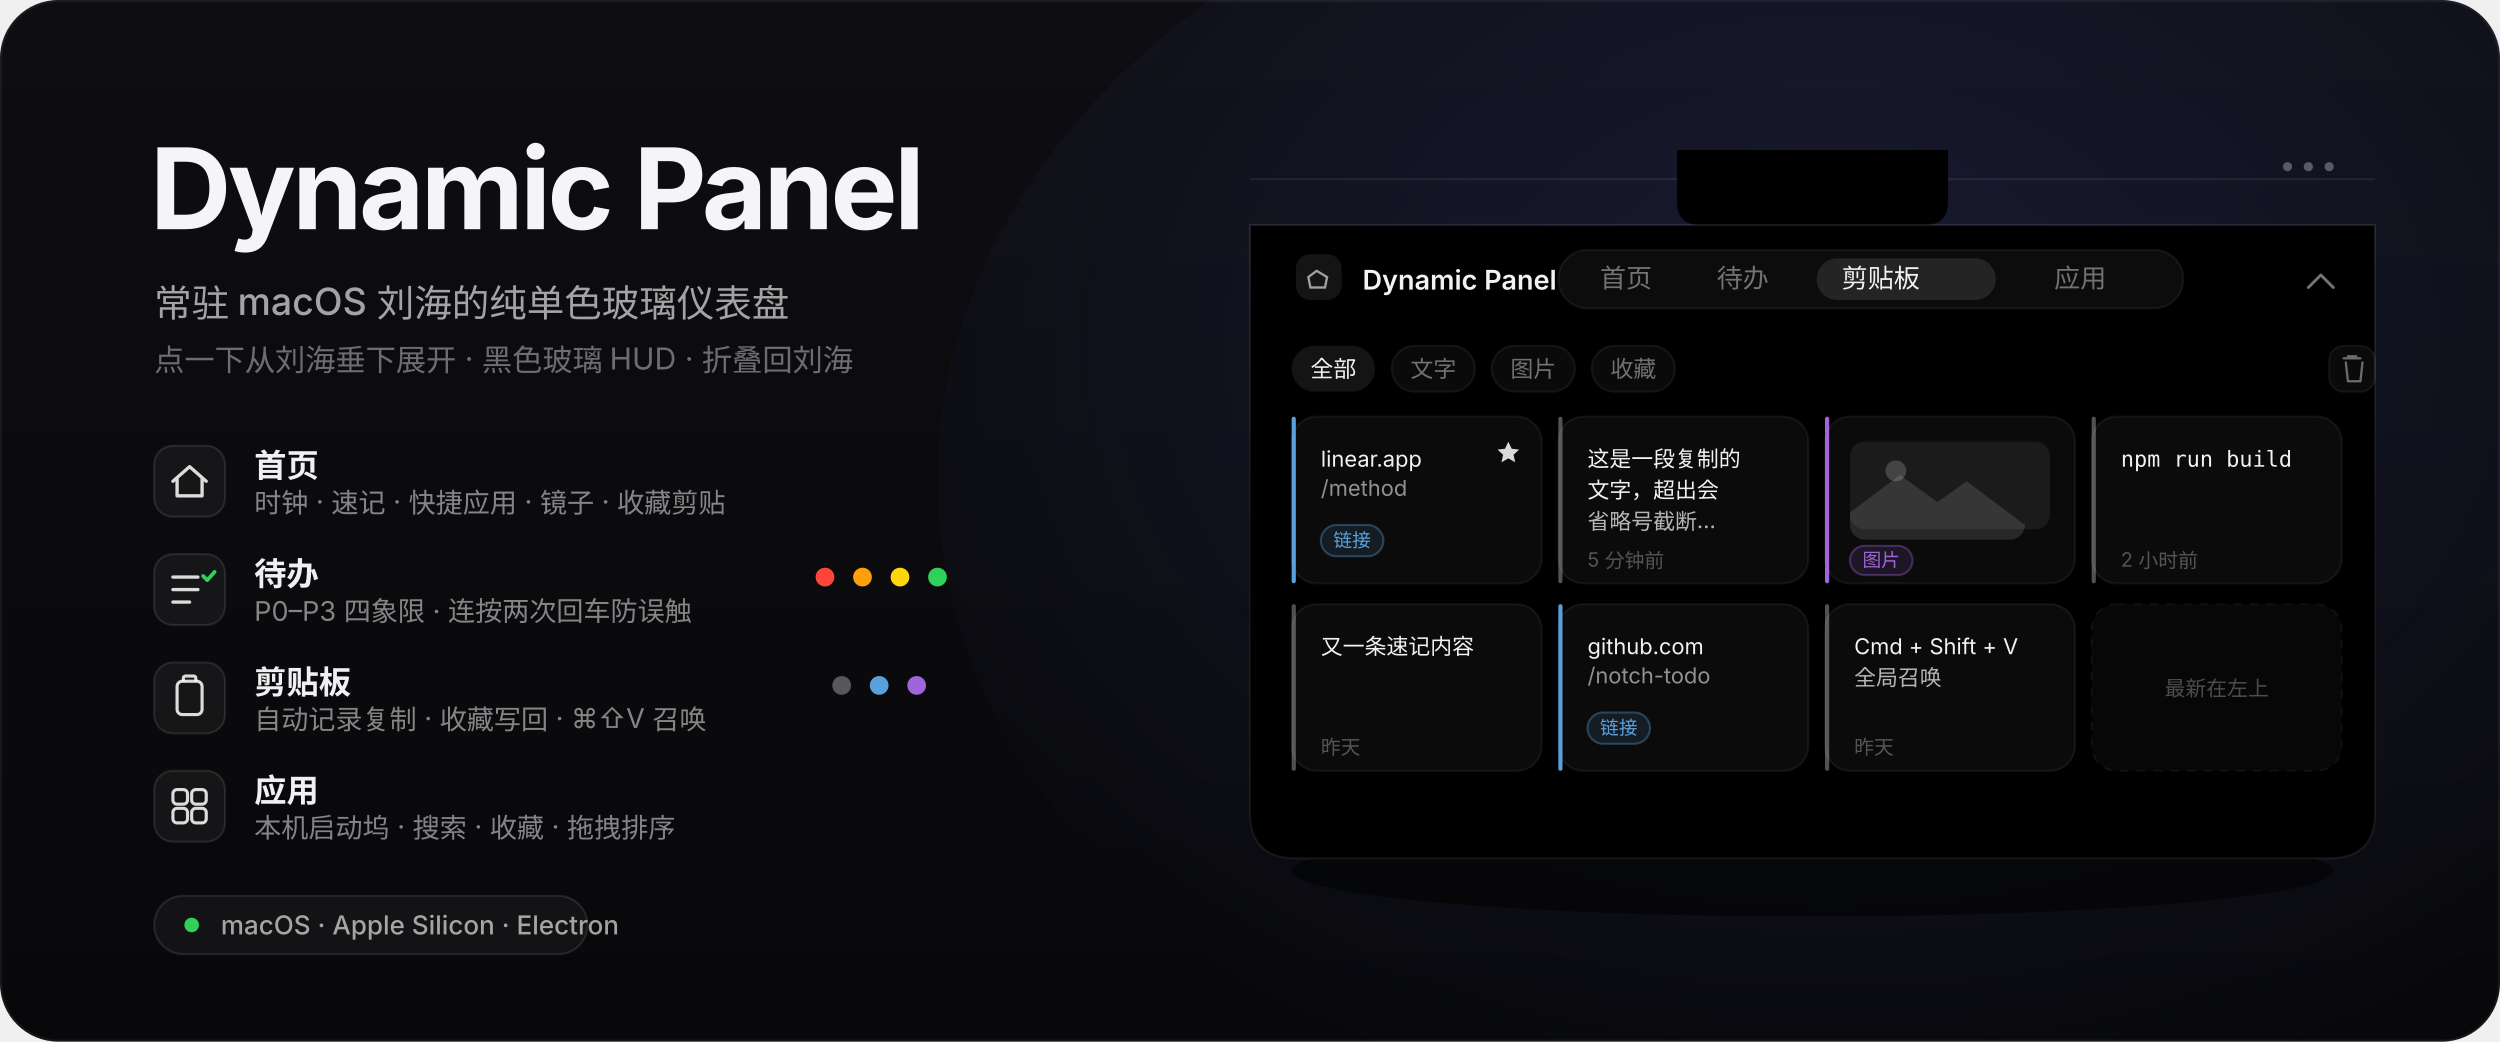
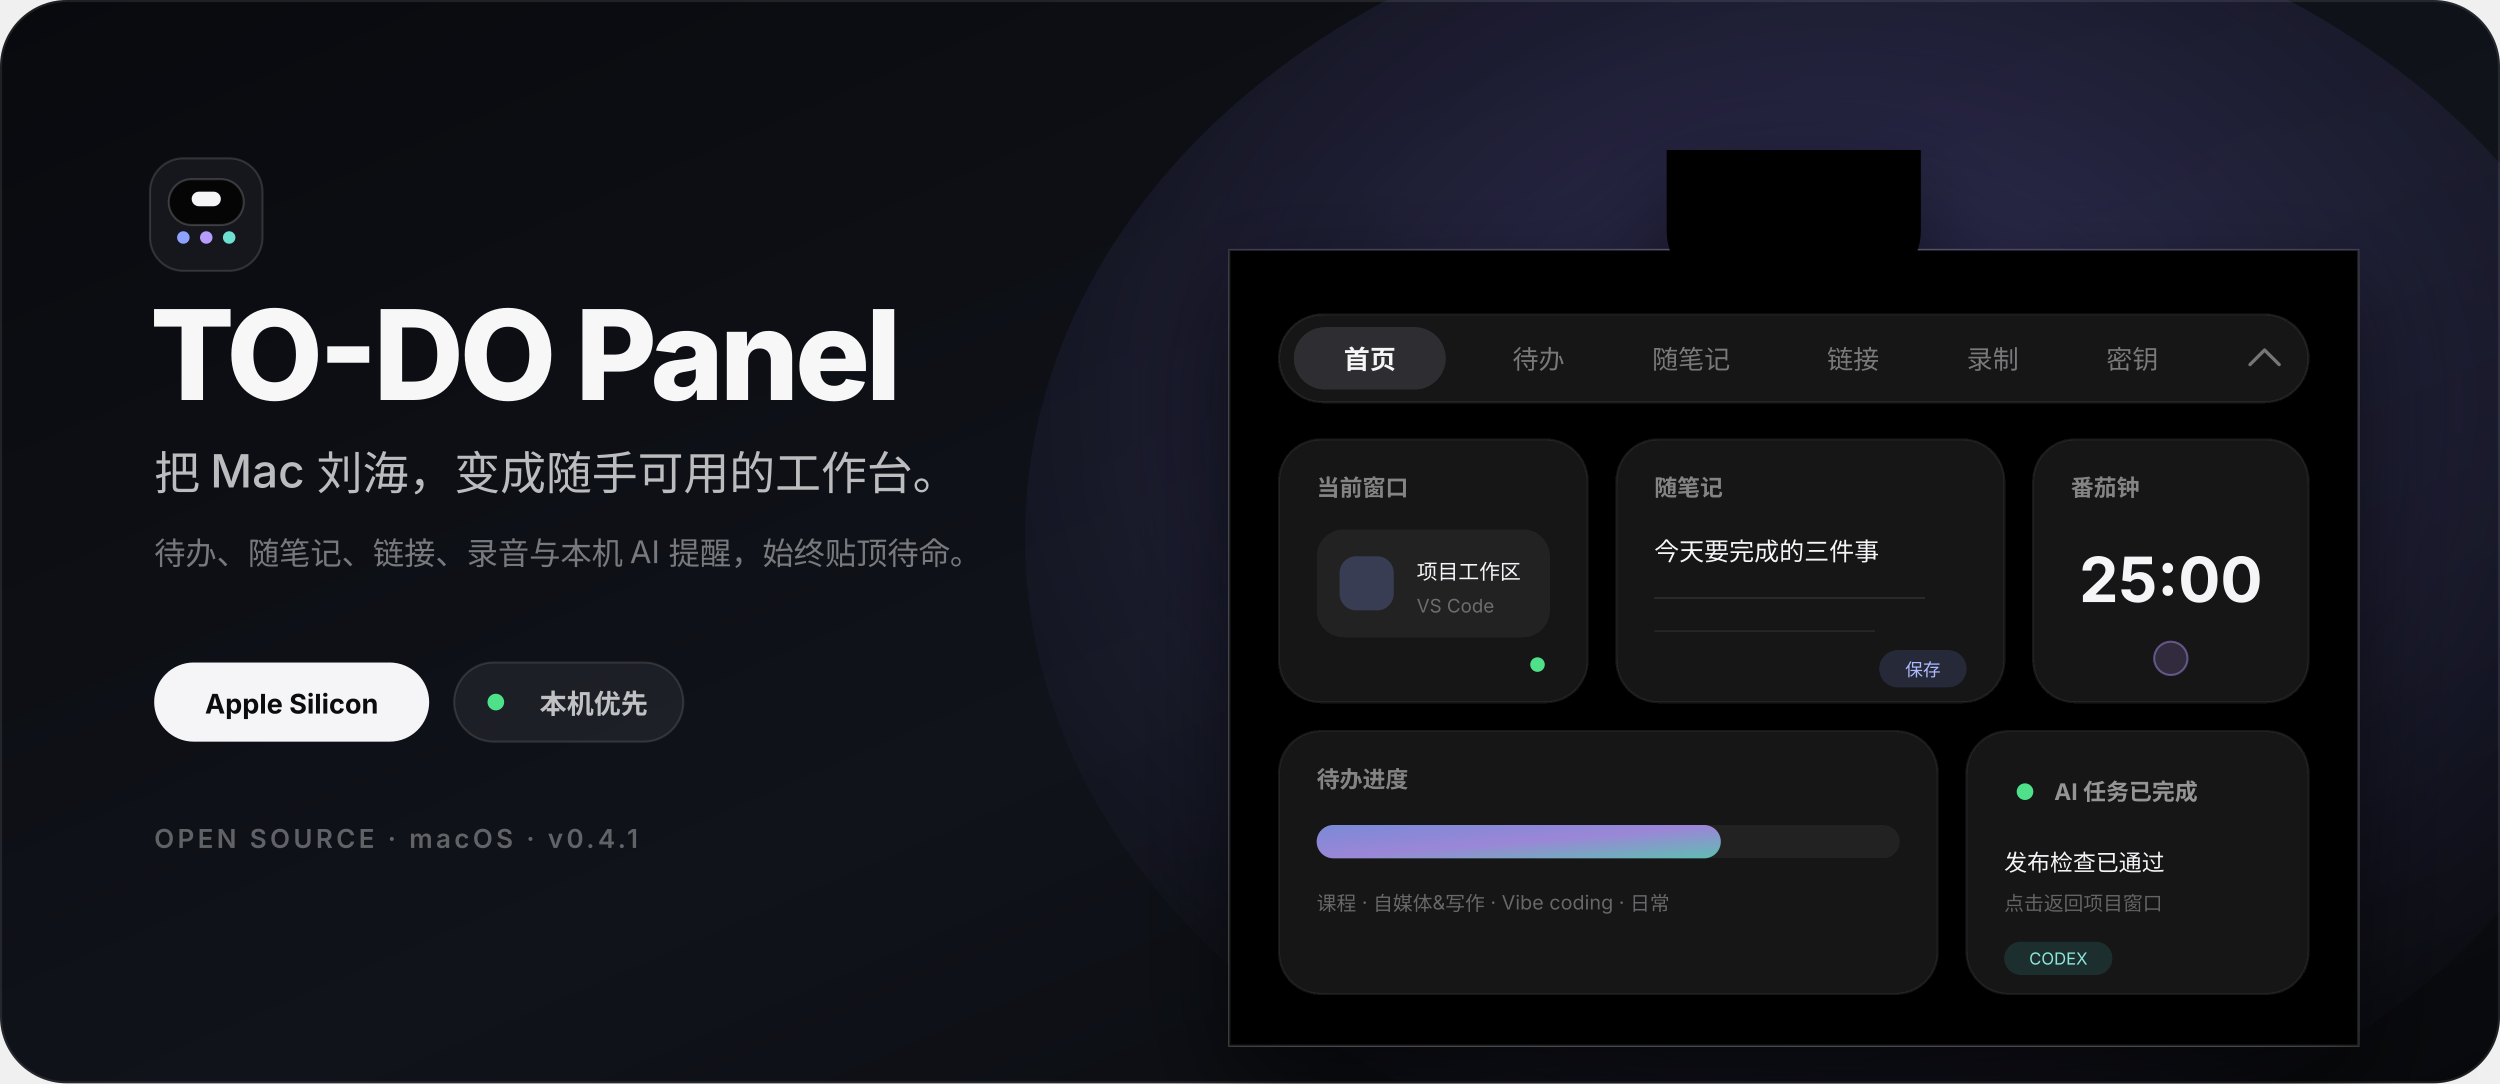
- <svg xmlns="http://www.w3.org/2000/svg" viewBox="0 0 1200 500" role="img" font-family="-apple-system, 'SF Pro Display', 'PingFang SC', system-ui, sans-serif">
+ <svg xmlns="http://www.w3.org/2000/svg" viewBox="0 0 1200 520" role="img" font-family="-apple-system, BlinkMacSystemFont, 'SF Pro Display', 'PingFang SC', system-ui, sans-serif">
  <defs>
-     <linearGradient id="bg" x1="0" y1="0" x2="0" y2="1">
-       <stop offset="0" stop-color="#0E0E12" />
-       <stop offset="1" stop-color="#08080A" />
+     <linearGradient id="background" x1="0" y1="0" x2="1" y2="1">
+       <stop offset="0" stop-color="#090A0E" />
+       <stop offset=".55" stop-color="#10131A" />
+       <stop offset="1" stop-color="#08090C" />
    </linearGradient>
-     <radialGradient id="glow" cx="0.5" cy="0.4" r="0.6">
-       <stop offset="0" stop-color="#5B6CFF" stop-opacity="0.14" />
-       <stop offset="1" stop-color="#5B6CFF" stop-opacity="0" />
+     <linearGradient id="accent" x1="0" y1="0" x2="1" y2="1">
+       <stop offset="0" stop-color="#8DA2FF" />
+       <stop offset=".5" stop-color="#B69CFF" />
+       <stop offset="1" stop-color="#6DE0D2" />
+     </linearGradient>
+     <radialGradient id="glow" cx="50%" cy="40%" r="62%">
+       <stop offset="0" stop-color="#8C7CFF" stop-opacity=".27" />
+       <stop offset="1" stop-color="#8C7CFF" stop-opacity="0" />
    </radialGradient>
-     <linearGradient id="panelEdge" x1="0" y1="0" x2="0" y2="1">
-       <stop offset="0" stop-color="#ffffff" stop-opacity="0.10" />
-       <stop offset="0.5" stop-color="#ffffff" stop-opacity="0.04" />
-       <stop offset="1" stop-color="#ffffff" stop-opacity="0.07" />
-     </linearGradient>
+     <filter id="shadow" x="-30%" y="-30%" width="160%" height="180%">
+       <feDropShadow dx="0" dy="20" stdDeviation="24" flood-color="#000" flood-opacity=".58" />
+     </filter>
  </defs>
-   <rect x="0" y="0" width="1200" height="500" rx="28" fill="url(#bg)" />
-   <rect x="0.5" y="0.5" width="1199" height="499" rx="27.5" fill="none" stroke="#ffffff" stroke-opacity="0.06" />
-   <ellipse cx="880" cy="230" rx="430" ry="320" fill="url(#glow)" />
-   <text x="72" y="110" font-size="54" font-weight="700" letter-spacing="-1.6" fill="#F5F5F7">Dynamic Panel</text>
-   <text x="74" y="152" font-size="18" font-weight="500" fill="#ffffff" fill-opacity="0.62">常驻 macOS 刘海的纯单色玻璃仪表盘</text>
-   <text x="74" y="178" font-size="14.5" fill="#ffffff" fill-opacity="0.40">点一下从刘海垂下展开 · 黑色玻璃 HUD · 折叠回刘海</text>
-   <g transform="translate(74,214)">
-     <rect x="0" y="0" width="34" height="34" rx="9" fill="#ffffff" fill-opacity="0.05" stroke="#ffffff" stroke-opacity="0.10" />
-     <path d="M9 17 L17 10 L25 17 M11 15.5 V24 H23 V15.5" fill="none" stroke="#ffffff" stroke-opacity="0.85" stroke-width="1.6" stroke-linecap="round" stroke-linejoin="round" />
-     <text x="48" y="15" font-size="15.5" font-weight="600" fill="#F0F0F2">首页</text>
-     <text x="48" y="32" font-size="13" fill="#ffffff" fill-opacity="0.50">时钟 · 速记 · 快捷应用 · 镜子 · 收藏剪贴</text>
+   <rect width="1200" height="520" rx="32" fill="url(#background)" />
+   <rect x=".5" y=".5" width="1199" height="519" rx="31.5" fill="none" stroke="#fff" stroke-opacity=".09" />
+   <ellipse cx="882" cy="258" rx="390" ry="310" fill="url(#glow)" />
+   <g transform="translate(72 76)">
+     <rect width="54" height="54" rx="16" fill="#15171D" stroke="#fff" stroke-opacity=".14" />
+     <rect x="9" y="10" width="36" height="22" rx="11" fill="#050506" stroke="#fff" stroke-opacity=".18" />
+     <rect x="20" y="16" width="14" height="7" rx="3.5" fill="#F5F5F7" />
+     <circle cx="16" cy="38" r="3" fill="#8DA2FF" />
+     <circle cx="27" cy="38" r="3" fill="#B69CFF" />
+     <circle cx="38" cy="38" r="3" fill="#6DE0D2" />
  </g>
-   <g transform="translate(74,266)">
-     <rect x="0" y="0" width="34" height="34" rx="9" fill="#ffffff" fill-opacity="0.05" stroke="#ffffff" stroke-opacity="0.10" />
-     <path d="M9 11 H21 M9 17 H21 M9 23 H17" stroke="#ffffff" stroke-opacity="0.85" stroke-width="1.6" stroke-linecap="round" />
-     <path d="M23.5 10.5 L25.5 12.5 L29 8.5" fill="none" stroke="#30D158" stroke-width="1.8" stroke-linecap="round" stroke-linejoin="round" />
-     <text x="48" y="15" font-size="15.5" font-weight="600" fill="#F0F0F2">待办</text>
-     <text x="48" y="32" font-size="13" fill="#ffffff" fill-opacity="0.50">P0–P3 四象限 · 连按两次回车防误触</text>
-     <circle cx="322" cy="11" r="4.5" fill="#FF453A" />
-     <circle cx="340" cy="11" r="4.5" fill="#FF9F0A" />
-     <circle cx="358" cy="11" r="4.5" fill="#FFD60A" />
-     <circle cx="376" cy="11" r="4.5" fill="#30D158" />
+   <text x="72" y="192" font-size="60" font-weight="760" letter-spacing="-2" fill="#F7F7F8">TO-DO Panel</text>
+   <text x="74" y="235" font-size="22" font-weight="540" fill="#fff" fill-opacity=".72">把 Mac 刘海，变成随手可用的工作台。</text>
+   <text x="74" y="271" font-size="15" fill="#fff" fill-opacity=".44">待办、随笔记、链接、录音与本机 AI 提醒，始终贴顶待命。</text>
+   <g transform="translate(74 318)">
+     <rect width="132" height="38" rx="19" fill="#F5F5F7" />
+     <text x="66" y="24.5" text-anchor="middle" font-size="13" font-weight="700" fill="#0B0C0F">Apple Silicon</text>
+     <rect x="144" width="110" height="38" rx="19" fill="#fff" fill-opacity=".06" stroke="#fff" stroke-opacity=".12" />
+     <circle cx="164" cy="19" r="4" fill="#4FE18A" />
+     <text x="211" y="24.5" text-anchor="middle" font-size="13" font-weight="600" fill="#fff" fill-opacity=".72">本机优先</text>
  </g>
-   <g transform="translate(74,318)">
-     <rect x="0" y="0" width="34" height="34" rx="9" fill="#ffffff" fill-opacity="0.05" stroke="#ffffff" stroke-opacity="0.10" />
-     <rect x="11" y="9" width="12" height="16" rx="2.5" fill="none" stroke="#ffffff" stroke-opacity="0.85" stroke-width="1.5" />
-     <path d="M14 9 v-1.5 a1 1 0 0 1 1 -1 h4 a1 1 0 0 1 1 1 V9" fill="none" stroke="#ffffff" stroke-opacity="0.85" stroke-width="1.5" stroke-linejoin="round" />
-     <text x="48" y="15" font-size="15.5" font-weight="600" fill="#F0F0F2">剪贴板</text>
-     <text x="48" y="32" font-size="13" fill="#ffffff" fill-opacity="0.50">自动记录复制 · 收藏写回 · ⌘⇧V 召唤</text>
-     <circle cx="330" cy="11" r="4.5" fill="#ffffff" fill-opacity="0.32" />
-     <circle cx="348" cy="11" r="4.5" fill="#5AA0DC" />
-     <circle cx="366" cy="11" r="4.5" fill="#A064DC" />
-   </g>
-   <g transform="translate(74,370)">
-     <rect x="0" y="0" width="34" height="34" rx="9" fill="#ffffff" fill-opacity="0.05" stroke="#ffffff" stroke-opacity="0.10" />
-     <rect x="9" y="9" width="7" height="7" rx="2" fill="none" stroke="#ffffff" stroke-opacity="0.85" stroke-width="1.5" />
-     <rect x="18" y="9" width="7" height="7" rx="2" fill="none" stroke="#ffffff" stroke-opacity="0.85" stroke-width="1.5" />
-     <rect x="9" y="18" width="7" height="7" rx="2" fill="none" stroke="#ffffff" stroke-opacity="0.85" stroke-width="1.5" />
-     <rect x="18" y="18" width="7" height="7" rx="2" fill="none" stroke="#ffffff" stroke-opacity="0.85" stroke-width="1.5" />
-     <text x="48" y="15" font-size="15.5" font-weight="600" fill="#F0F0F2">应用</text>
-     <text x="48" y="32" font-size="13" fill="#ffffff" fill-opacity="0.50">本机启动坞 · 搜索 · 收藏 · 拖拽排序</text>
-   </g>
-   <g transform="translate(74,430)">
-     <rect x="0" y="0" width="208" height="28" rx="14" fill="#ffffff" fill-opacity="0.04" stroke="#ffffff" stroke-opacity="0.10" />
-     <circle cx="18" cy="14" r="3.5" fill="#30D158" />
-     <text x="32" y="18.5" font-size="12.5" font-weight="500" fill="#ffffff" fill-opacity="0.62">macOS · Apple Silicon · Electron</text>
-   </g>
-   <line x1="600" y1="86" x2="1140" y2="86" stroke="#ffffff" stroke-opacity="0.07" />
-   <circle cx="1118" cy="80" r="2.2" fill="#ffffff" fill-opacity="0.30" />
-   <circle cx="1108" cy="80" r="2.2" fill="#ffffff" fill-opacity="0.30" />
-   <circle cx="1098" cy="80" r="2.2" fill="#ffffff" fill-opacity="0.30" />
-   <ellipse cx="870" cy="418" rx="250" ry="22" fill="#000000" fill-opacity="0.5" />
-   <path d="M805 72 L935 72 L935 97 Q935 108 924 108 L816 108 Q805 108 805 97 Z" fill="#000000" />
-   <path d="M600 108 L1140 108 L1140 390 Q1140 412 1118 412 L622 412 Q600 412 600 390 Z" fill="#000000" stroke="url(#panelEdge)" stroke-width="1" />
-   <rect x="622" y="122" width="22" height="22" rx="7" fill="#ffffff" fill-opacity="0.08" />
-   <path d="M628 133 l4 -3 l5 3 l-1 5 l-7 0 Z" fill="none" stroke="#ffffff" stroke-opacity="0.6" stroke-width="1.1" />
-   <text x="654" y="139" font-size="13" font-weight="600" fill="#F2F2F4">Dynamic Panel</text>
-   <rect x="748" y="120" width="300" height="28" rx="14" fill="#ffffff" fill-opacity="0.05" stroke="#ffffff" stroke-opacity="0.06" />
-   <text x="768" y="138" font-size="12.5" fill="#ffffff" fill-opacity="0.42">首页</text>
-   <text x="824" y="138" font-size="12.5" fill="#ffffff" fill-opacity="0.42">待办</text>
-   <rect x="872" y="124" width="86" height="20" rx="10" fill="#ffffff" fill-opacity="0.10" />
-   <text x="884" y="138" font-size="12.5" font-weight="500" fill="#F2F2F4">剪贴板</text>
-   <text x="986" y="138" font-size="12.5" fill="#ffffff" fill-opacity="0.42">应用</text>
-   <path d="M1108 138 l6 -6 l6 6" fill="none" stroke="#ffffff" stroke-opacity="0.45" stroke-width="1.4" stroke-linecap="round" stroke-linejoin="round" />
-   <g transform="translate(620,166)">
-     <rect x="0" y="0" width="40" height="22" rx="11" fill="#ffffff" fill-opacity="0.08" />
-     <text x="20" y="15" font-size="11" font-weight="500" fill="#F2F2F4" text-anchor="middle">全部</text>
-     <rect x="48" y="0" width="40" height="22" rx="11" fill="#ffffff" fill-opacity="0.04" stroke="#ffffff" stroke-opacity="0.06" />
-     <text x="68" y="15" font-size="11" fill="#ffffff" fill-opacity="0.42" text-anchor="middle">文字</text>
-     <rect x="96" y="0" width="40" height="22" rx="11" fill="#ffffff" fill-opacity="0.04" stroke="#ffffff" stroke-opacity="0.06" />
-     <text x="116" y="15" font-size="11" fill="#ffffff" fill-opacity="0.42" text-anchor="middle">图片</text>
-     <rect x="144" y="0" width="40" height="22" rx="11" fill="#ffffff" fill-opacity="0.04" stroke="#ffffff" stroke-opacity="0.06" />
-     <text x="164" y="15" font-size="11" fill="#ffffff" fill-opacity="0.42" text-anchor="middle">收藏</text>
-     <rect x="498" y="0" width="22" height="22" rx="7" fill="#ffffff" fill-opacity="0.04" stroke="#ffffff" stroke-opacity="0.06" />
-     <path d="M505 6 h8 M507 6 v-1 h4 v1 M506 8 l1 9 h6 l1 -9" fill="none" stroke="#ffffff" stroke-opacity="0.4" stroke-width="1.1" stroke-linecap="round" stroke-linejoin="round" />
-   </g>
-   <g transform="translate(620,200)">
-     <rect x="0" y="0" width="120" height="80" rx="12" fill="#ffffff" fill-opacity="0.045" stroke="#ffffff" stroke-opacity="0.06" />
-     <rect x="0" y="0" width="2" height="80" rx="1" fill="#5AA0DC" />
-     <text x="14" y="24" font-size="10.5" fill="#F2F2F4">linear.app</text>
-     <text x="14" y="38" font-size="10.5" fill="#ffffff" fill-opacity="0.55">/method</text>
-     <rect x="14" y="52" width="30" height="15" rx="7.5" fill="#5AA0DC" fill-opacity="0.12" stroke="#5AA0DC" stroke-opacity="0.35" />
-     <text x="29" y="62.5" font-size="9" fill="#5AA0DC" text-anchor="middle">链接</text>
-     <path d="M104 12 l1.6 3.4 l3.6 0.4 l-2.7 2.5 l0.8 3.6 l-3.3 -1.9 l-3.3 1.9 l0.8 -3.6 l-2.7 -2.5 l3.6 -0.4 Z" fill="#ffffff" fill-opacity="0.85" />
-   </g>
-   <g transform="translate(748,200)">
-     <rect x="0" y="0" width="120" height="80" rx="12" fill="#ffffff" fill-opacity="0.045" stroke="#ffffff" stroke-opacity="0.06" />
-     <rect x="0" y="0" width="2" height="80" rx="1" fill="#ffffff" fill-opacity="0.32" />
-     <text x="14" y="24" font-size="10.5" fill="#F2F2F4">这是一段复制的</text>
-     <text x="14" y="39" font-size="10.5" fill="#F2F2F4">文字，超出会</text>
-     <text x="14" y="54" font-size="10.5" fill="#ffffff" fill-opacity="0.7">省略号截断…</text>
-     <text x="14" y="72" font-size="9.5" fill="#ffffff" fill-opacity="0.3">5 分钟前</text>
-   </g>
-   <g transform="translate(876,200)">
-     <rect x="0" y="0" width="120" height="80" rx="12" fill="#ffffff" fill-opacity="0.045" stroke="#ffffff" stroke-opacity="0.06" />
-     <rect x="0" y="0" width="2" height="80" rx="1" fill="#A064DC" />
-     <rect x="12" y="12" width="96" height="42" rx="7" fill="#ffffff" fill-opacity="0.07" />
-     <path d="M12 46 l24 -18 l18 13 l14 -10 l28 21 v0 a7 7 0 0 1 -7 7 h-70 a7 7 0 0 1 -7 -7 Z" fill="#ffffff" fill-opacity="0.12" />
-     <circle cx="34" cy="26" r="5" fill="#ffffff" fill-opacity="0.18" />
-     <rect x="12" y="62" width="30" height="14" rx="7" fill="#A064DC" fill-opacity="0.12" stroke="#A064DC" stroke-opacity="0.35" />
-     <text x="27" y="72" font-size="9" fill="#A064DC" text-anchor="middle">图片</text>
-   </g>
-   <g transform="translate(1004,200)">
-     <rect x="0" y="0" width="120" height="80" rx="12" fill="#ffffff" fill-opacity="0.045" stroke="#ffffff" stroke-opacity="0.06" />
-     <rect x="0" y="0" width="2" height="80" rx="1" fill="#ffffff" fill-opacity="0.32" />
-     <text x="14" y="24" font-size="10.5" font-family="'SF Mono', ui-monospace, monospace" fill="#F2F2F4">npm run build</text>
-     <text x="14" y="72" font-size="9.5" fill="#ffffff" fill-opacity="0.3">2 小时前</text>
-   </g>
-   <g transform="translate(620,290)">
-     <rect x="0" y="0" width="120" height="80" rx="12" fill="#ffffff" fill-opacity="0.045" stroke="#ffffff" stroke-opacity="0.06" />
-     <rect x="0" y="0" width="2" height="80" rx="1" fill="#ffffff" fill-opacity="0.32" />
-     <text x="14" y="24" font-size="10.5" fill="#F2F2F4">又一条速记内容</text>
-     <text x="14" y="72" font-size="9.5" fill="#ffffff" fill-opacity="0.3">昨天</text>
-   </g>
-   <g transform="translate(748,290)">
-     <rect x="0" y="0" width="120" height="80" rx="12" fill="#ffffff" fill-opacity="0.045" stroke="#ffffff" stroke-opacity="0.06" />
-     <rect x="0" y="0" width="2" height="80" rx="1" fill="#5AA0DC" />
-     <text x="14" y="24" font-size="10.5" fill="#F2F2F4">github.com</text>
-     <text x="14" y="38" font-size="10.5" fill="#ffffff" fill-opacity="0.55">/notch-todo</text>
-     <rect x="14" y="52" width="30" height="15" rx="7.5" fill="#5AA0DC" fill-opacity="0.12" stroke="#5AA0DC" stroke-opacity="0.35" />
-     <text x="29" y="62.5" font-size="9" fill="#5AA0DC" text-anchor="middle">链接</text>
-   </g>
-   <g transform="translate(876,290)">
-     <rect x="0" y="0" width="120" height="80" rx="12" fill="#ffffff" fill-opacity="0.045" stroke="#ffffff" stroke-opacity="0.06" />
-     <rect x="0" y="0" width="2" height="80" rx="1" fill="#ffffff" fill-opacity="0.32" />
-     <text x="14" y="24" font-size="10.5" fill="#F2F2F4">Cmd + Shift + V</text>
-     <text x="14" y="39" font-size="10.5" fill="#ffffff" fill-opacity="0.7">全局召唤</text>
-     <text x="14" y="72" font-size="9.5" fill="#ffffff" fill-opacity="0.3">昨天</text>
-   </g>
-   <g transform="translate(1004,290)">
-     <rect x="0" y="0" width="120" height="80" rx="12" fill="#ffffff" fill-opacity="0.03" stroke="#ffffff" stroke-opacity="0.05" stroke-dasharray="4 4" />
-     <text x="60" y="44" font-size="10" fill="#ffffff" fill-opacity="0.28" text-anchor="middle">最新在左上</text>
+   <text x="74" y="407" font-size="12.5" font-weight="600" fill="#fff" fill-opacity=".34" letter-spacing="1.6">OPEN SOURCE · macOS · v0.4.1</text>
+   <g transform="translate(590 72)" filter="url(#shadow)">
+     <rect x="0" y="48" width="542" height="382" rx="0 0 28 28" fill="#050506" stroke="#fff" stroke-opacity=".12" />
+     <path d="M210 0h122v39c0 15-12 27-27 27h-68c-15 0-27-12-27-27z" fill="#000" />
+     <g transform="translate(24 79)">
+       <rect width="494" height="42" rx="21" fill="#fff" fill-opacity=".055" stroke="#fff" stroke-opacity=".08" />
+       <rect x="7" y="6" width="73" height="30" rx="15" fill="#fff" fill-opacity=".12" />
+       <text x="43.5" y="26" text-anchor="middle" font-size="12.5" font-weight="650" fill="#F5F5F7">首页</text>
+       <text x="112" y="26" font-size="12.5" fill="#fff" fill-opacity=".43">待办</text>
+       <text x="179" y="26" font-size="12.5" fill="#fff" fill-opacity=".43">随笔记</text>
+       <text x="263" y="26" font-size="12.5" fill="#fff" fill-opacity=".43">链接</text>
+       <text x="330" y="26" font-size="12.5" fill="#fff" fill-opacity=".43">录制</text>
+       <text x="397" y="26" font-size="12.5" fill="#fff" fill-opacity=".43">密钥</text>
+       <path d="M466 24l7-7 7 7" fill="none" stroke="#fff" stroke-opacity=".42" stroke-width="1.6" stroke-linecap="round" stroke-linejoin="round" />
+     </g>
+     <g transform="translate(24 139)">
+       <rect width="148" height="126" rx="20" fill="#fff" fill-opacity=".055" stroke="#fff" stroke-opacity=".075" />
+       <text x="18" y="27" font-size="11" font-weight="650" fill="#fff" fill-opacity=".48">当前窗口</text>
+       <rect x="18" y="43" width="112" height="52" rx="13" fill="#fff" fill-opacity=".06" />
+       <rect x="29" y="56" width="26" height="26" rx="8" fill="#8DA2FF" fill-opacity=".22" />
+       <text x="66" y="67" font-size="10" fill="#F5F5F7">项目工作区</text>
+       <text x="66" y="83" font-size="9" fill="#fff" fill-opacity=".34">VS Code</text>
+       <circle cx="124" cy="108" r="3.5" fill="#4FE18A" />
+     </g>
+     <g transform="translate(186 139)">
+       <rect width="186" height="126" rx="20" fill="#fff" fill-opacity=".055" stroke="#fff" stroke-opacity=".075" />
+       <text x="18" y="27" font-size="11" font-weight="650" fill="#fff" fill-opacity=".48">随笔记</text>
+       <text x="18" y="58" font-size="12" fill="#F5F5F7">今天要完成的三件事</text>
+       <line x1="18" y1="76" x2="148" y2="76" stroke="#fff" stroke-opacity=".10" />
+       <line x1="18" y1="92" x2="124" y2="92" stroke="#fff" stroke-opacity=".075" />
+       <rect x="126" y="101" width="42" height="18" rx="9" fill="#8DA2FF" fill-opacity=".16" />
+       <text x="147" y="113.5" text-anchor="middle" font-size="8.5" fill="#AEBBFF">保存</text>
+     </g>
+     <g transform="translate(386 139)">
+       <rect width="132" height="126" rx="20" fill="#fff" fill-opacity=".055" stroke="#fff" stroke-opacity=".075" />
+       <text x="18" y="27" font-size="11" font-weight="650" fill="#fff" fill-opacity=".48">番茄钟</text>
+       <text x="66" y="78" text-anchor="middle" font-size="30" font-weight="650" fill="#F5F5F7">25:00</text>
+       <circle cx="66" cy="105" r="8" fill="#B69CFF" fill-opacity=".18" stroke="#B69CFF" stroke-opacity=".44" />
+     </g>
+     <g transform="translate(24 279)">
+       <rect width="316" height="126" rx="20" fill="#fff" fill-opacity=".055" stroke="#fff" stroke-opacity=".075" />
+       <text x="18" y="27" font-size="11" font-weight="650" fill="#fff" fill-opacity=".48">待办进度</text>
+       <g transform="translate(18 45)">
+         <rect width="280" height="16" rx="8" fill="#fff" fill-opacity=".055" />
+         <rect width="194" height="16" rx="8" fill="url(#accent)" opacity=".82" />
+         <text x="0" y="41" font-size="9.5" fill="#fff" fill-opacity=".36">课程  ·  自媒体&amp;写作  ·  Vibe coding  ·  日常</text>
+       </g>
+     </g>
+     <g transform="translate(354 279)">
+       <rect width="164" height="126" rx="20" fill="#fff" fill-opacity=".055" stroke="#fff" stroke-opacity=".075" />
+       <circle cx="28" cy="29" r="4" fill="#4FE18A" />
+       <text x="42" y="33" font-size="11" font-weight="650" fill="#fff" fill-opacity=".55">AI 任务已完成</text>
+       <text x="18" y="67" font-size="11" fill="#F5F5F7">发布检查已通过</text>
+       <text x="18" y="86" font-size="9.5" fill="#fff" fill-opacity=".34">点击返回项目窗口</text>
+       <rect x="18" y="101" width="52" height="16" rx="8" fill="#6DE0D2" fill-opacity=".14" />
+       <text x="44" y="112" text-anchor="middle" font-size="8" fill="#8DE8DE">CODEX</text>
+     </g>
  </g>
</svg>
